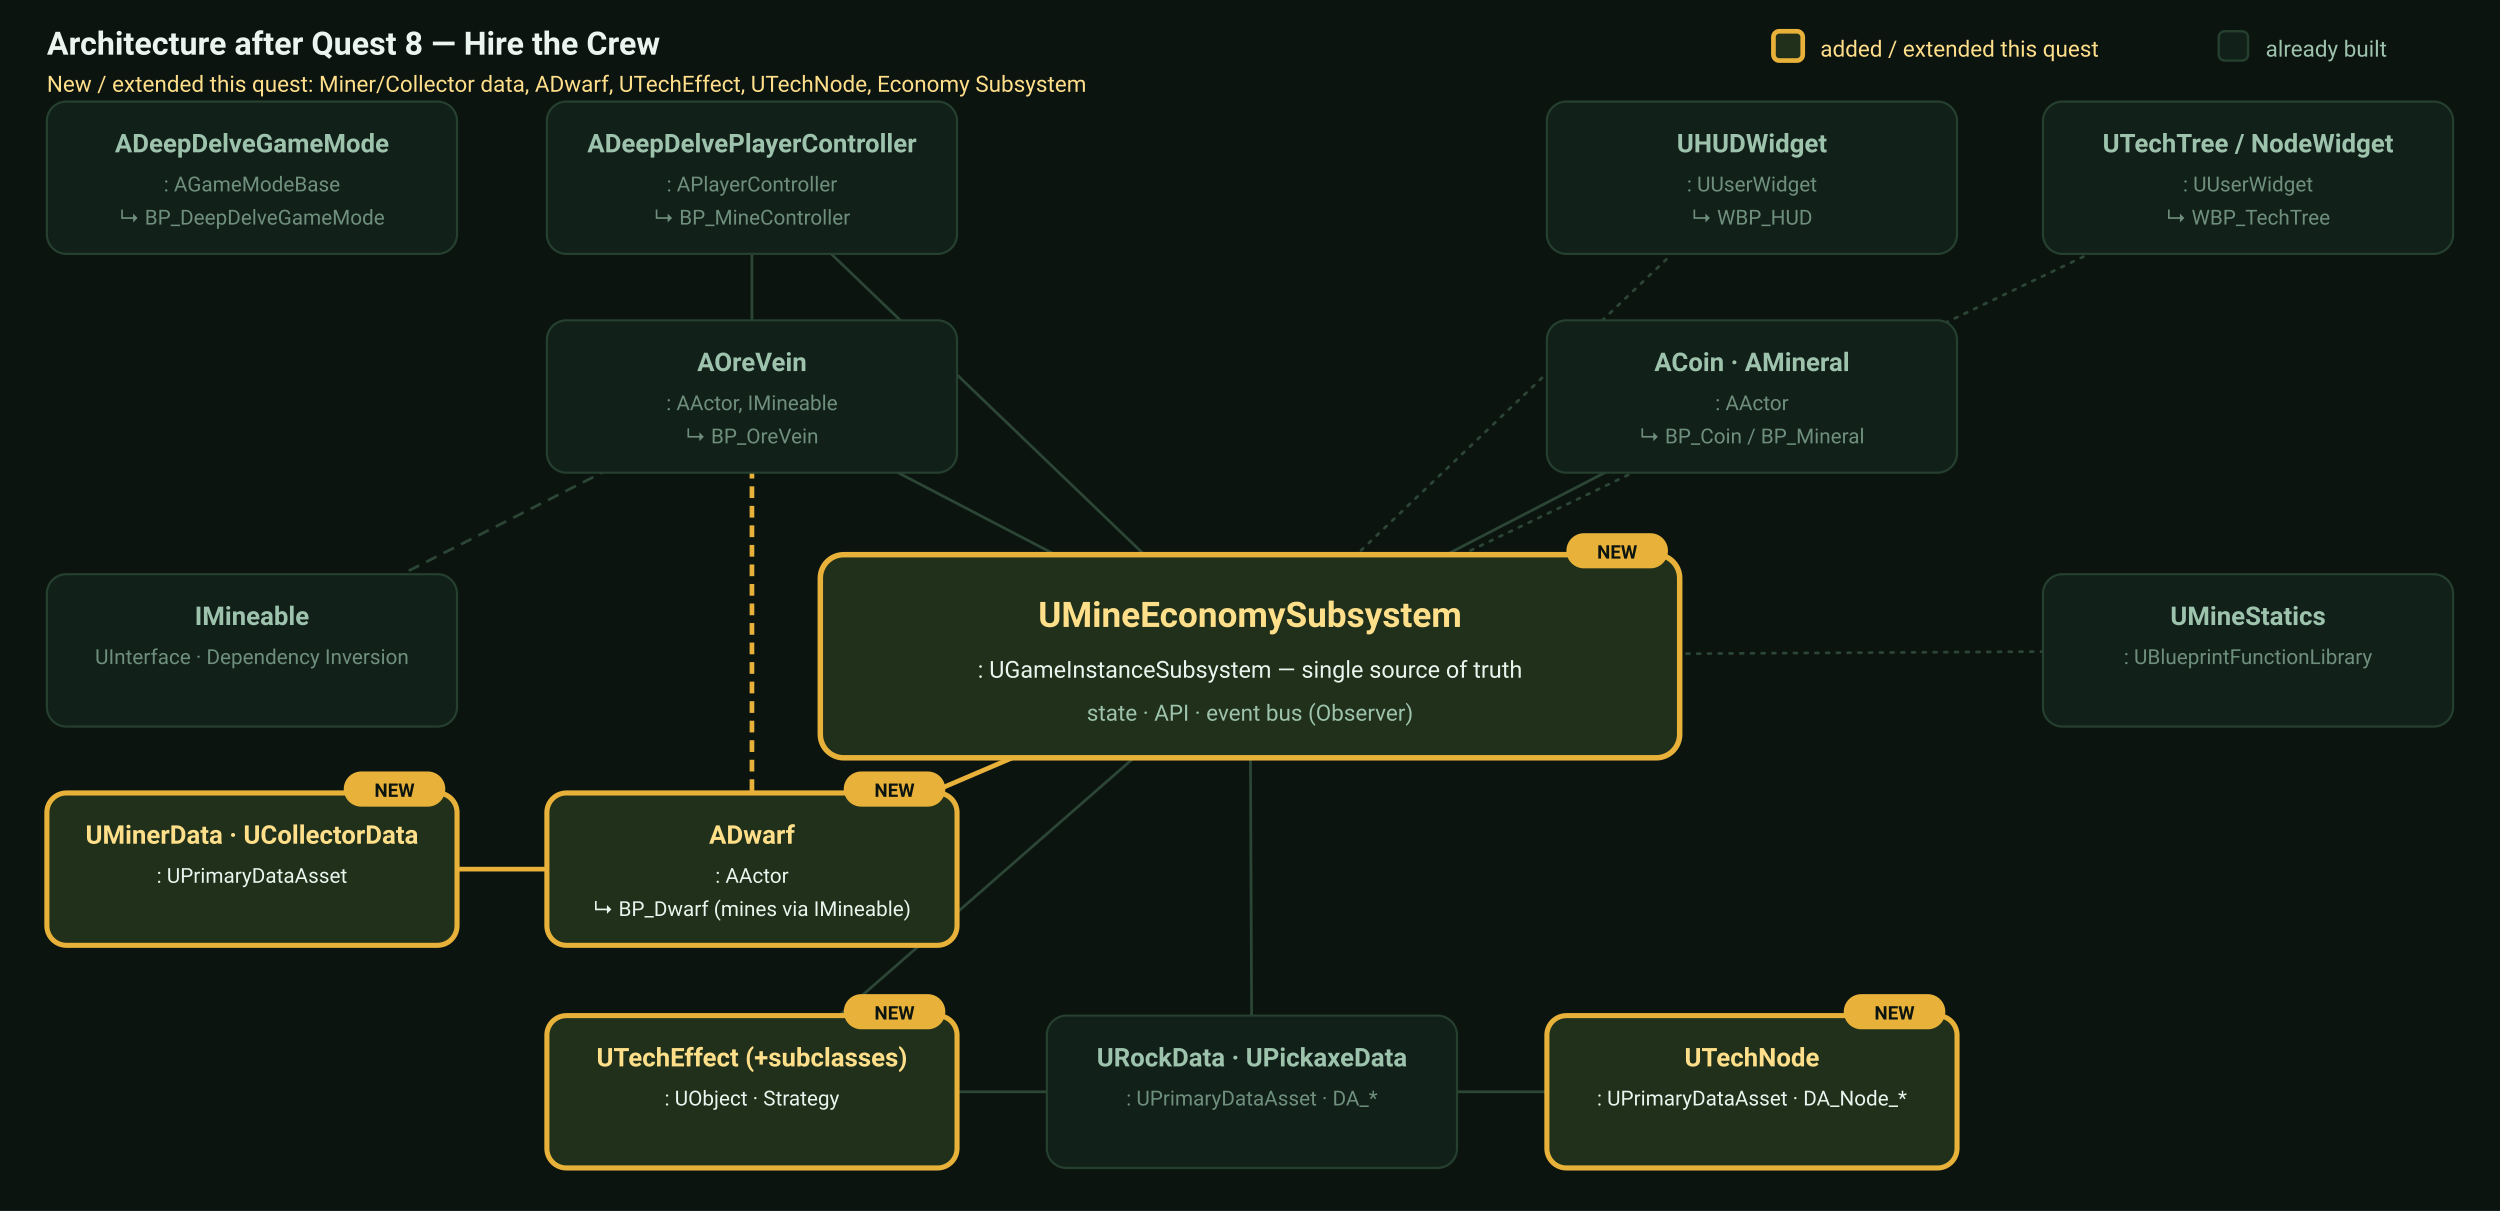
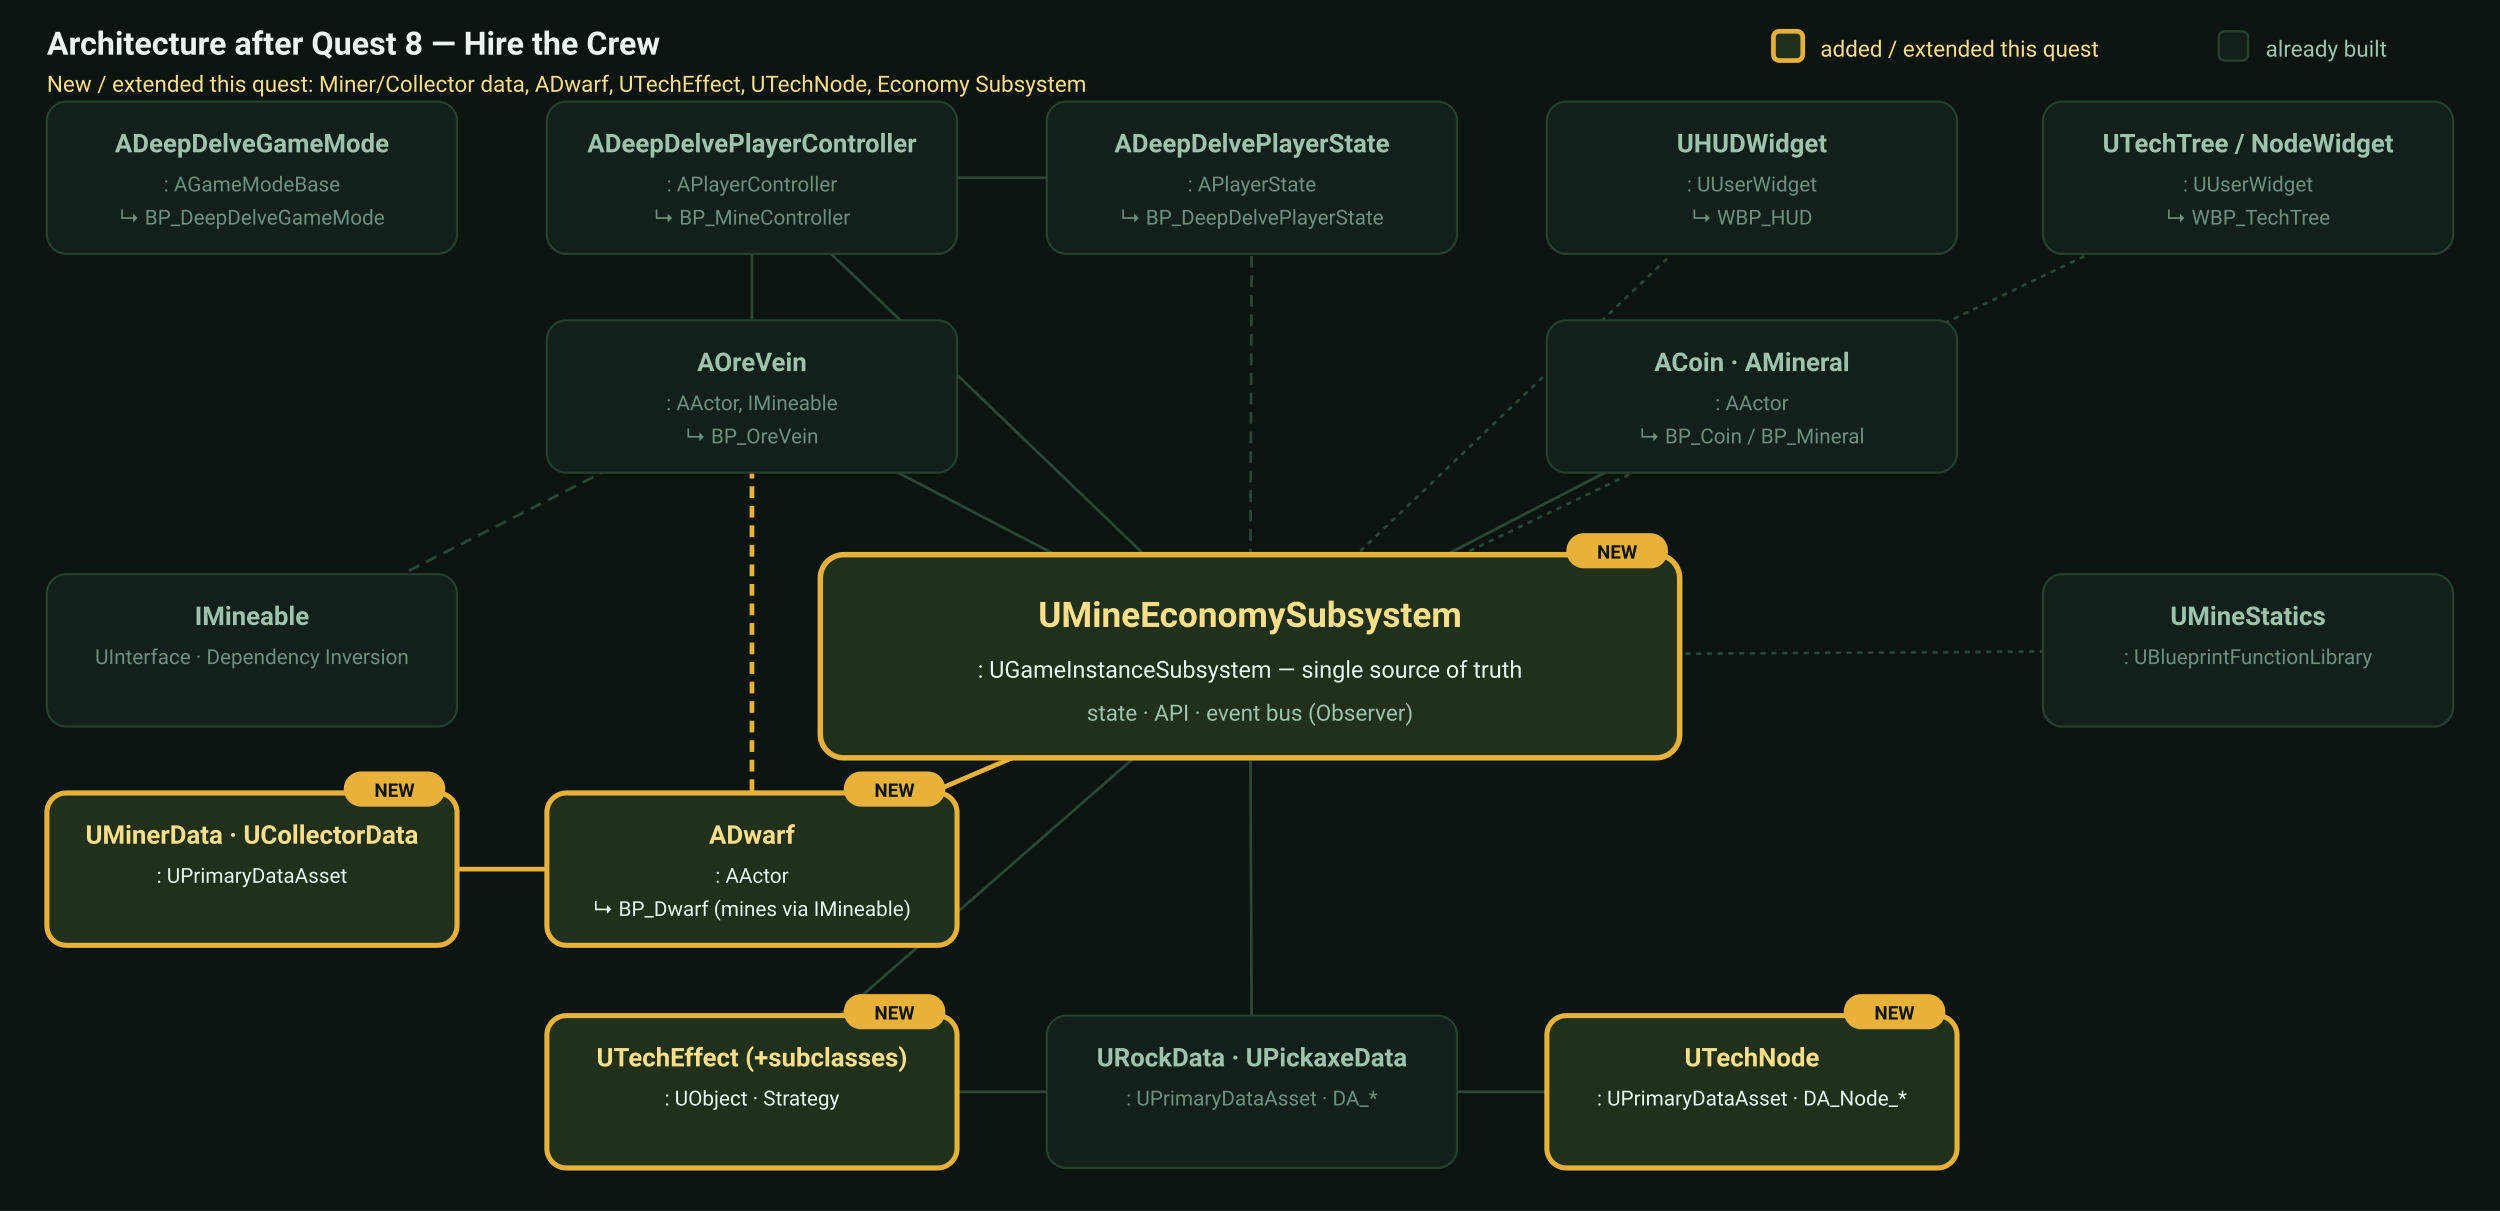
<svg xmlns="http://www.w3.org/2000/svg" viewBox="0 0 1280 620" font-family="-apple-system,BlinkMacSystemFont,Segoe UI,Roboto,Helvetica,Arial,sans-serif" role="img">
  <defs>
    <marker id="ar" markerWidth="10" markerHeight="10" refX="7" refY="4.5" orient="auto">
      <path d="M0,0 L9,4.5 L0,9 z" fill="#2c4636" />
    </marker>
    <marker id="arG" markerWidth="10" markerHeight="10" refX="7" refY="4.5" orient="auto">
      <path d="M0,0 L9,4.5 L0,9 z" fill="#e8b23a" />
    </marker>
    <marker id="arF" markerWidth="10" markerHeight="10" refX="7" refY="4.5" orient="auto">
      <path d="M0,0 L9,4.5 L0,9 z" fill="#3a5a45" />
    </marker>
  </defs>
  <rect x="0" y="0" width="1280" height="620" fill="#0c1410" />
+   <line x1="385.0" y1="91.0" x2="641.0" y2="91.0" stroke="#2c4636" stroke-width="1.4" marker-end="url(#ar)" />
+   <line x1="641.0" y1="91.0" x2="640.0" y2="336.0" stroke="#2c4636" stroke-width="1.4" stroke-dasharray="6 4" marker-end="url(#ar)" />
  <line x1="385.0" y1="91.0" x2="385.0" y2="203.0" stroke="#2c4636" stroke-width="1.4" marker-end="url(#ar)" />
  <line x1="129.0" y1="333.0" x2="385.0" y2="203.0" stroke="#2c4636" stroke-width="1.4" stroke-dasharray="6 4" marker-end="url(#ar)" />
  <line x1="385.0" y1="91.0" x2="640.0" y2="336.0" stroke="#2c4636" stroke-width="1.4" marker-end="url(#ar)" />
  <line x1="385.0" y1="203.0" x2="640.0" y2="336.0" stroke="#2c4636" stroke-width="1.4" marker-end="url(#ar)" />
  <line x1="897.0" y1="203.0" x2="640.0" y2="336.0" stroke="#2c4636" stroke-width="1.4" marker-end="url(#ar)" />
  <line x1="897.0" y1="91.0" x2="640.0" y2="336.0" stroke="#2c4636" stroke-width="1.4" stroke-dasharray="1.5 4" stroke-linecap="round" marker-end="url(#ar)" />
  <line x1="1151.0" y1="333.0" x2="640.0" y2="336.0" stroke="#2c4636" stroke-width="1.4" stroke-dasharray="1.5 4" stroke-linecap="round" marker-end="url(#ar)" />
  <line x1="641.0" y1="559.0" x2="640.0" y2="336.0" stroke="#2c4636" stroke-width="1.4" marker-end="url(#ar)" />
  <line x1="385.0" y1="559.0" x2="640.0" y2="336.0" stroke="#2c4636" stroke-width="1.4" marker-end="url(#ar)" />
  <line x1="897.0" y1="559.0" x2="385.0" y2="559.0" stroke="#2c4636" stroke-width="1.4" marker-end="url(#ar)" />
  <line x1="1151.0" y1="91.0" x2="640.0" y2="336.0" stroke="#2c4636" stroke-width="1.4" stroke-dasharray="1.5 4" stroke-linecap="round" marker-end="url(#ar)" />
  <line x1="385.0" y1="445.0" x2="640.0" y2="336.0" stroke="#e8b23a" stroke-width="2.4" marker-end="url(#arG)" />
  <line x1="385.0" y1="445.0" x2="385.0" y2="203.0" stroke="#e8b23a" stroke-width="2.4" stroke-dasharray="6 4" marker-end="url(#arG)" />
  <line x1="129.0" y1="445.0" x2="385.0" y2="445.0" stroke="#e8b23a" stroke-width="2.4" marker-end="url(#arG)" />
  <rect x="24" y="52" width="210" height="78" rx="10" fill="#12201a" stroke="#25402f" stroke-width="1.1" />
  <text x="129.0" y="78" text-anchor="middle" fill="#9dc3ad" font-size="13.2" font-weight="700">ADeepDelveGameMode</text>
  <text x="129.0" y="98" text-anchor="middle" fill="#6f8f7d" font-size="10.6" font-weight="400">: AGameModeBase</text>
  <text x="129.0" y="115" text-anchor="middle" fill="#6f8f7d" font-size="10.6" font-weight="400">↳ BP_DeepDelveGameMode</text>
  <rect x="280" y="52" width="210" height="78" rx="10" fill="#12201a" stroke="#25402f" stroke-width="1.1" />
  <text x="385.0" y="78" text-anchor="middle" fill="#9dc3ad" font-size="13.2" font-weight="700">ADeepDelvePlayerController</text>
  <text x="385.0" y="98" text-anchor="middle" fill="#6f8f7d" font-size="10.6" font-weight="400">: APlayerController</text>
  <text x="385.0" y="115" text-anchor="middle" fill="#6f8f7d" font-size="10.6" font-weight="400">↳ BP_MineController</text>
+   <rect x="536" y="52" width="210" height="78" rx="10" fill="#12201a" stroke="#25402f" stroke-width="1.1" />
+   <text x="641.0" y="78" text-anchor="middle" fill="#9dc3ad" font-size="13.2" font-weight="700">ADeepDelvePlayerState</text>
+   <text x="641.0" y="98" text-anchor="middle" fill="#6f8f7d" font-size="10.6" font-weight="400">: APlayerState</text>
+   <text x="641.0" y="115" text-anchor="middle" fill="#6f8f7d" font-size="10.6" font-weight="400">↳ BP_DeepDelvePlayerState</text>
  <rect x="792" y="52" width="210" height="78" rx="10" fill="#12201a" stroke="#25402f" stroke-width="1.1" />
  <text x="897.0" y="78" text-anchor="middle" fill="#9dc3ad" font-size="13.2" font-weight="700">UHUDWidget</text>
  <text x="897.0" y="98" text-anchor="middle" fill="#6f8f7d" font-size="10.6" font-weight="400">: UUserWidget</text>
  <text x="897.0" y="115" text-anchor="middle" fill="#6f8f7d" font-size="10.6" font-weight="400">↳ WBP_HUD</text>
  <rect x="1046" y="52" width="210" height="78" rx="10" fill="#12201a" stroke="#25402f" stroke-width="1.1" />
  <text x="1151.0" y="78" text-anchor="middle" fill="#9dc3ad" font-size="13.2" font-weight="700">UTechTree / NodeWidget</text>
  <text x="1151.0" y="98" text-anchor="middle" fill="#6f8f7d" font-size="10.6" font-weight="400">: UUserWidget</text>
  <text x="1151.0" y="115" text-anchor="middle" fill="#6f8f7d" font-size="10.6" font-weight="400">↳ WBP_TechTree</text>
  <rect x="280" y="164" width="210" height="78" rx="10" fill="#12201a" stroke="#25402f" stroke-width="1.1" />
  <text x="385.0" y="190" text-anchor="middle" fill="#9dc3ad" font-size="13.2" font-weight="700">AOreVein</text>
  <text x="385.0" y="210" text-anchor="middle" fill="#6f8f7d" font-size="10.6" font-weight="400">: AActor, IMineable</text>
  <text x="385.0" y="227" text-anchor="middle" fill="#6f8f7d" font-size="10.6" font-weight="400">↳ BP_OreVein</text>
  <rect x="792" y="164" width="210" height="78" rx="10" fill="#12201a" stroke="#25402f" stroke-width="1.1" />
  <text x="897.0" y="190" text-anchor="middle" fill="#9dc3ad" font-size="13.2" font-weight="700">ACoin · AMineral</text>
  <text x="897.0" y="210" text-anchor="middle" fill="#6f8f7d" font-size="10.6" font-weight="400">: AActor</text>
  <text x="897.0" y="227" text-anchor="middle" fill="#6f8f7d" font-size="10.6" font-weight="400">↳ BP_Coin / BP_Mineral</text>
  <rect x="24" y="294" width="210" height="78" rx="10" fill="#12201a" stroke="#25402f" stroke-width="1.1" />
  <text x="129.0" y="320" text-anchor="middle" fill="#9dc3ad" font-size="13.2" font-weight="700">IMineable</text>
  <text x="129.0" y="340" text-anchor="middle" fill="#6f8f7d" font-size="10.6" font-weight="400">UInterface · Dependency Inversion</text>
  <rect x="1046" y="294" width="210" height="78" rx="10" fill="#12201a" stroke="#25402f" stroke-width="1.1" />
  <text x="1151.0" y="320" text-anchor="middle" fill="#9dc3ad" font-size="13.2" font-weight="700">UMineStatics</text>
  <text x="1151.0" y="340" text-anchor="middle" fill="#6f8f7d" font-size="10.6" font-weight="400">: UBlueprintFunctionLibrary</text>
  <rect x="24" y="406" width="210" height="78" rx="10" fill="#20301a" stroke="#e8b23a" stroke-width="2.6" />
  <text x="129.0" y="432" text-anchor="middle" fill="#ffdf8a" font-size="13.2" font-weight="700">UMinerData · UCollectorData</text>
  <text x="129.0" y="452" text-anchor="middle" fill="#e9f5ee" font-size="10.6" font-weight="400">: UPrimaryDataAsset</text>
  <rect x="176" y="395" width="52" height="18" rx="9" fill="#e8b23a" />
  <text x="202" y="408" text-anchor="middle" fill="#0c1410" font-size="9.6" font-weight="700">NEW</text>
  <rect x="280" y="406" width="210" height="78" rx="10" fill="#20301a" stroke="#e8b23a" stroke-width="2.6" />
  <text x="385.0" y="432" text-anchor="middle" fill="#ffdf8a" font-size="13.2" font-weight="700">ADwarf</text>
  <text x="385.0" y="452" text-anchor="middle" fill="#e9f5ee" font-size="10.6" font-weight="400">: AActor</text>
  <text x="385.0" y="469" text-anchor="middle" fill="#e9f5ee" font-size="10.6" font-weight="400">↳ BP_Dwarf (mines via IMineable)</text>
  <rect x="432" y="395" width="52" height="18" rx="9" fill="#e8b23a" />
  <text x="458" y="408" text-anchor="middle" fill="#0c1410" font-size="9.6" font-weight="700">NEW</text>
  <rect x="280" y="520" width="210" height="78" rx="10" fill="#20301a" stroke="#e8b23a" stroke-width="2.6" />
  <text x="385.0" y="546" text-anchor="middle" fill="#ffdf8a" font-size="13.2" font-weight="700">UTechEffect (+subclasses)</text>
  <text x="385.0" y="566" text-anchor="middle" fill="#e9f5ee" font-size="10.6" font-weight="400">: UObject · Strategy</text>
  <rect x="432" y="509" width="52" height="18" rx="9" fill="#e8b23a" />
  <text x="458" y="522" text-anchor="middle" fill="#0c1410" font-size="9.6" font-weight="700">NEW</text>
  <rect x="536" y="520" width="210" height="78" rx="10" fill="#12201a" stroke="#25402f" stroke-width="1.1" />
  <text x="641.0" y="546" text-anchor="middle" fill="#9dc3ad" font-size="13.2" font-weight="700">URockData · UPickaxeData</text>
  <text x="641.0" y="566" text-anchor="middle" fill="#6f8f7d" font-size="10.6" font-weight="400">: UPrimaryDataAsset · DA_*</text>
  <rect x="792" y="520" width="210" height="78" rx="10" fill="#20301a" stroke="#e8b23a" stroke-width="2.6" />
  <text x="897.0" y="546" text-anchor="middle" fill="#ffdf8a" font-size="13.2" font-weight="700">UTechNode</text>
  <text x="897.0" y="566" text-anchor="middle" fill="#e9f5ee" font-size="10.6" font-weight="400">: UPrimaryDataAsset · DA_Node_*</text>
  <rect x="944" y="509" width="52" height="18" rx="9" fill="#e8b23a" />
  <text x="970" y="522" text-anchor="middle" fill="#0c1410" font-size="9.6" font-weight="700">NEW</text>
  <rect x="420" y="284" width="440" height="104" rx="12" fill="#20301a" stroke="#e8b23a" stroke-width="2.8" />
  <text x="640.0" y="321" text-anchor="middle" fill="#ffdf8a" font-size="18" font-weight="700">UMineEconomySubsystem</text>
  <text x="640.0" y="347" text-anchor="middle" fill="#e9f5ee" font-size="12" font-weight="400">: UGameInstanceSubsystem — single source of truth</text>
  <text x="640.0" y="369" text-anchor="middle" fill="#9dc3ad" font-size="11.5" font-weight="400">state · API · event bus (Observer)</text>
  <rect x="802" y="273" width="52" height="18" rx="9" fill="#e8b23a" />
  <text x="828" y="286" text-anchor="middle" fill="#0c1410" font-size="9.6" font-weight="700">NEW</text>
  <text x="24" y="28" text-anchor="start" fill="#e9f5ee" font-size="16.5" font-weight="700">Architecture after Quest 8 — Hire the Crew</text>
  <text x="24" y="47" text-anchor="start" fill="#ffdf8a" font-size="11.5" font-weight="400">New / extended this quest: Miner/Collector data, ADwarf, UTechEffect, UTechNode, Economy Subsystem</text>
  <g>
    <rect x="908" y="16" width="15" height="15" rx="3" fill="#20301a" stroke="#e8b23a" stroke-width="2.4" />
    <text x="932" y="29" text-anchor="start" fill="#ffdf8a" font-size="11.5" font-weight="400">added / extended this quest</text>
    <rect x="1136" y="16" width="15" height="15" rx="3" fill="#12201a" stroke="#25402f" stroke-width="1.2" />
    <text x="1160" y="29" text-anchor="start" fill="#9dc3ad" font-size="11.5" font-weight="400">already built</text>
  </g>
</svg>
